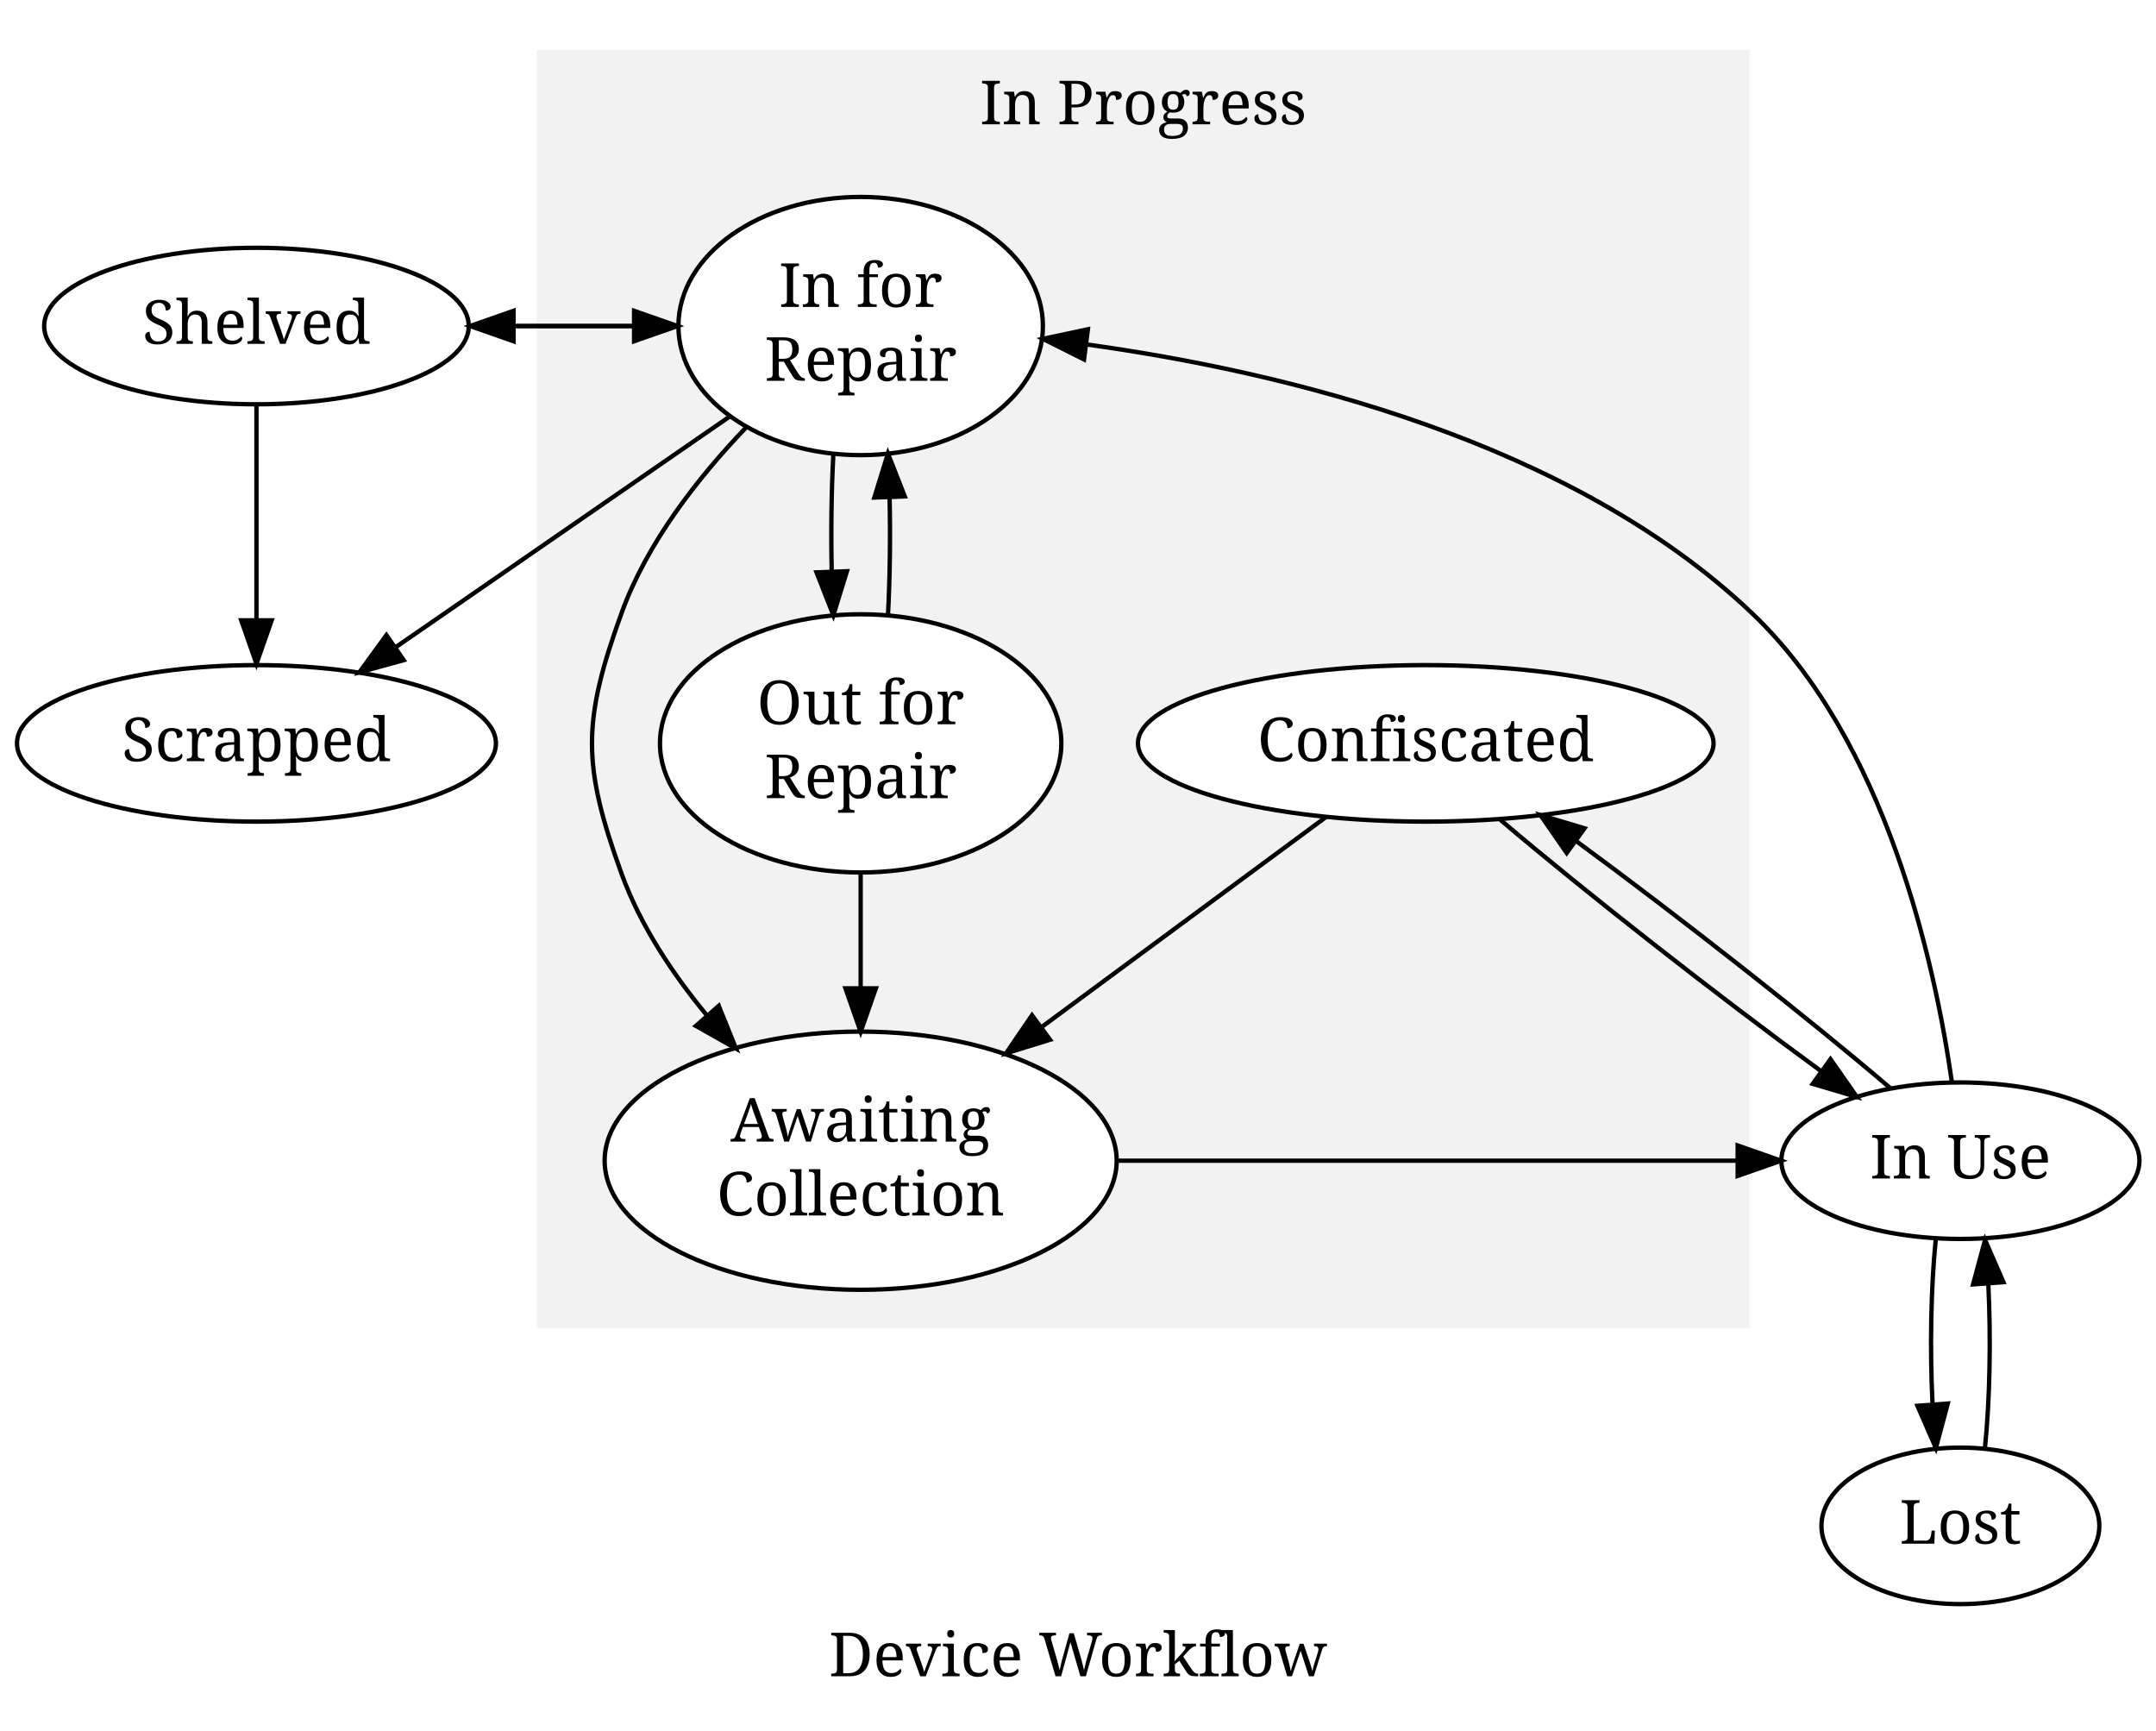
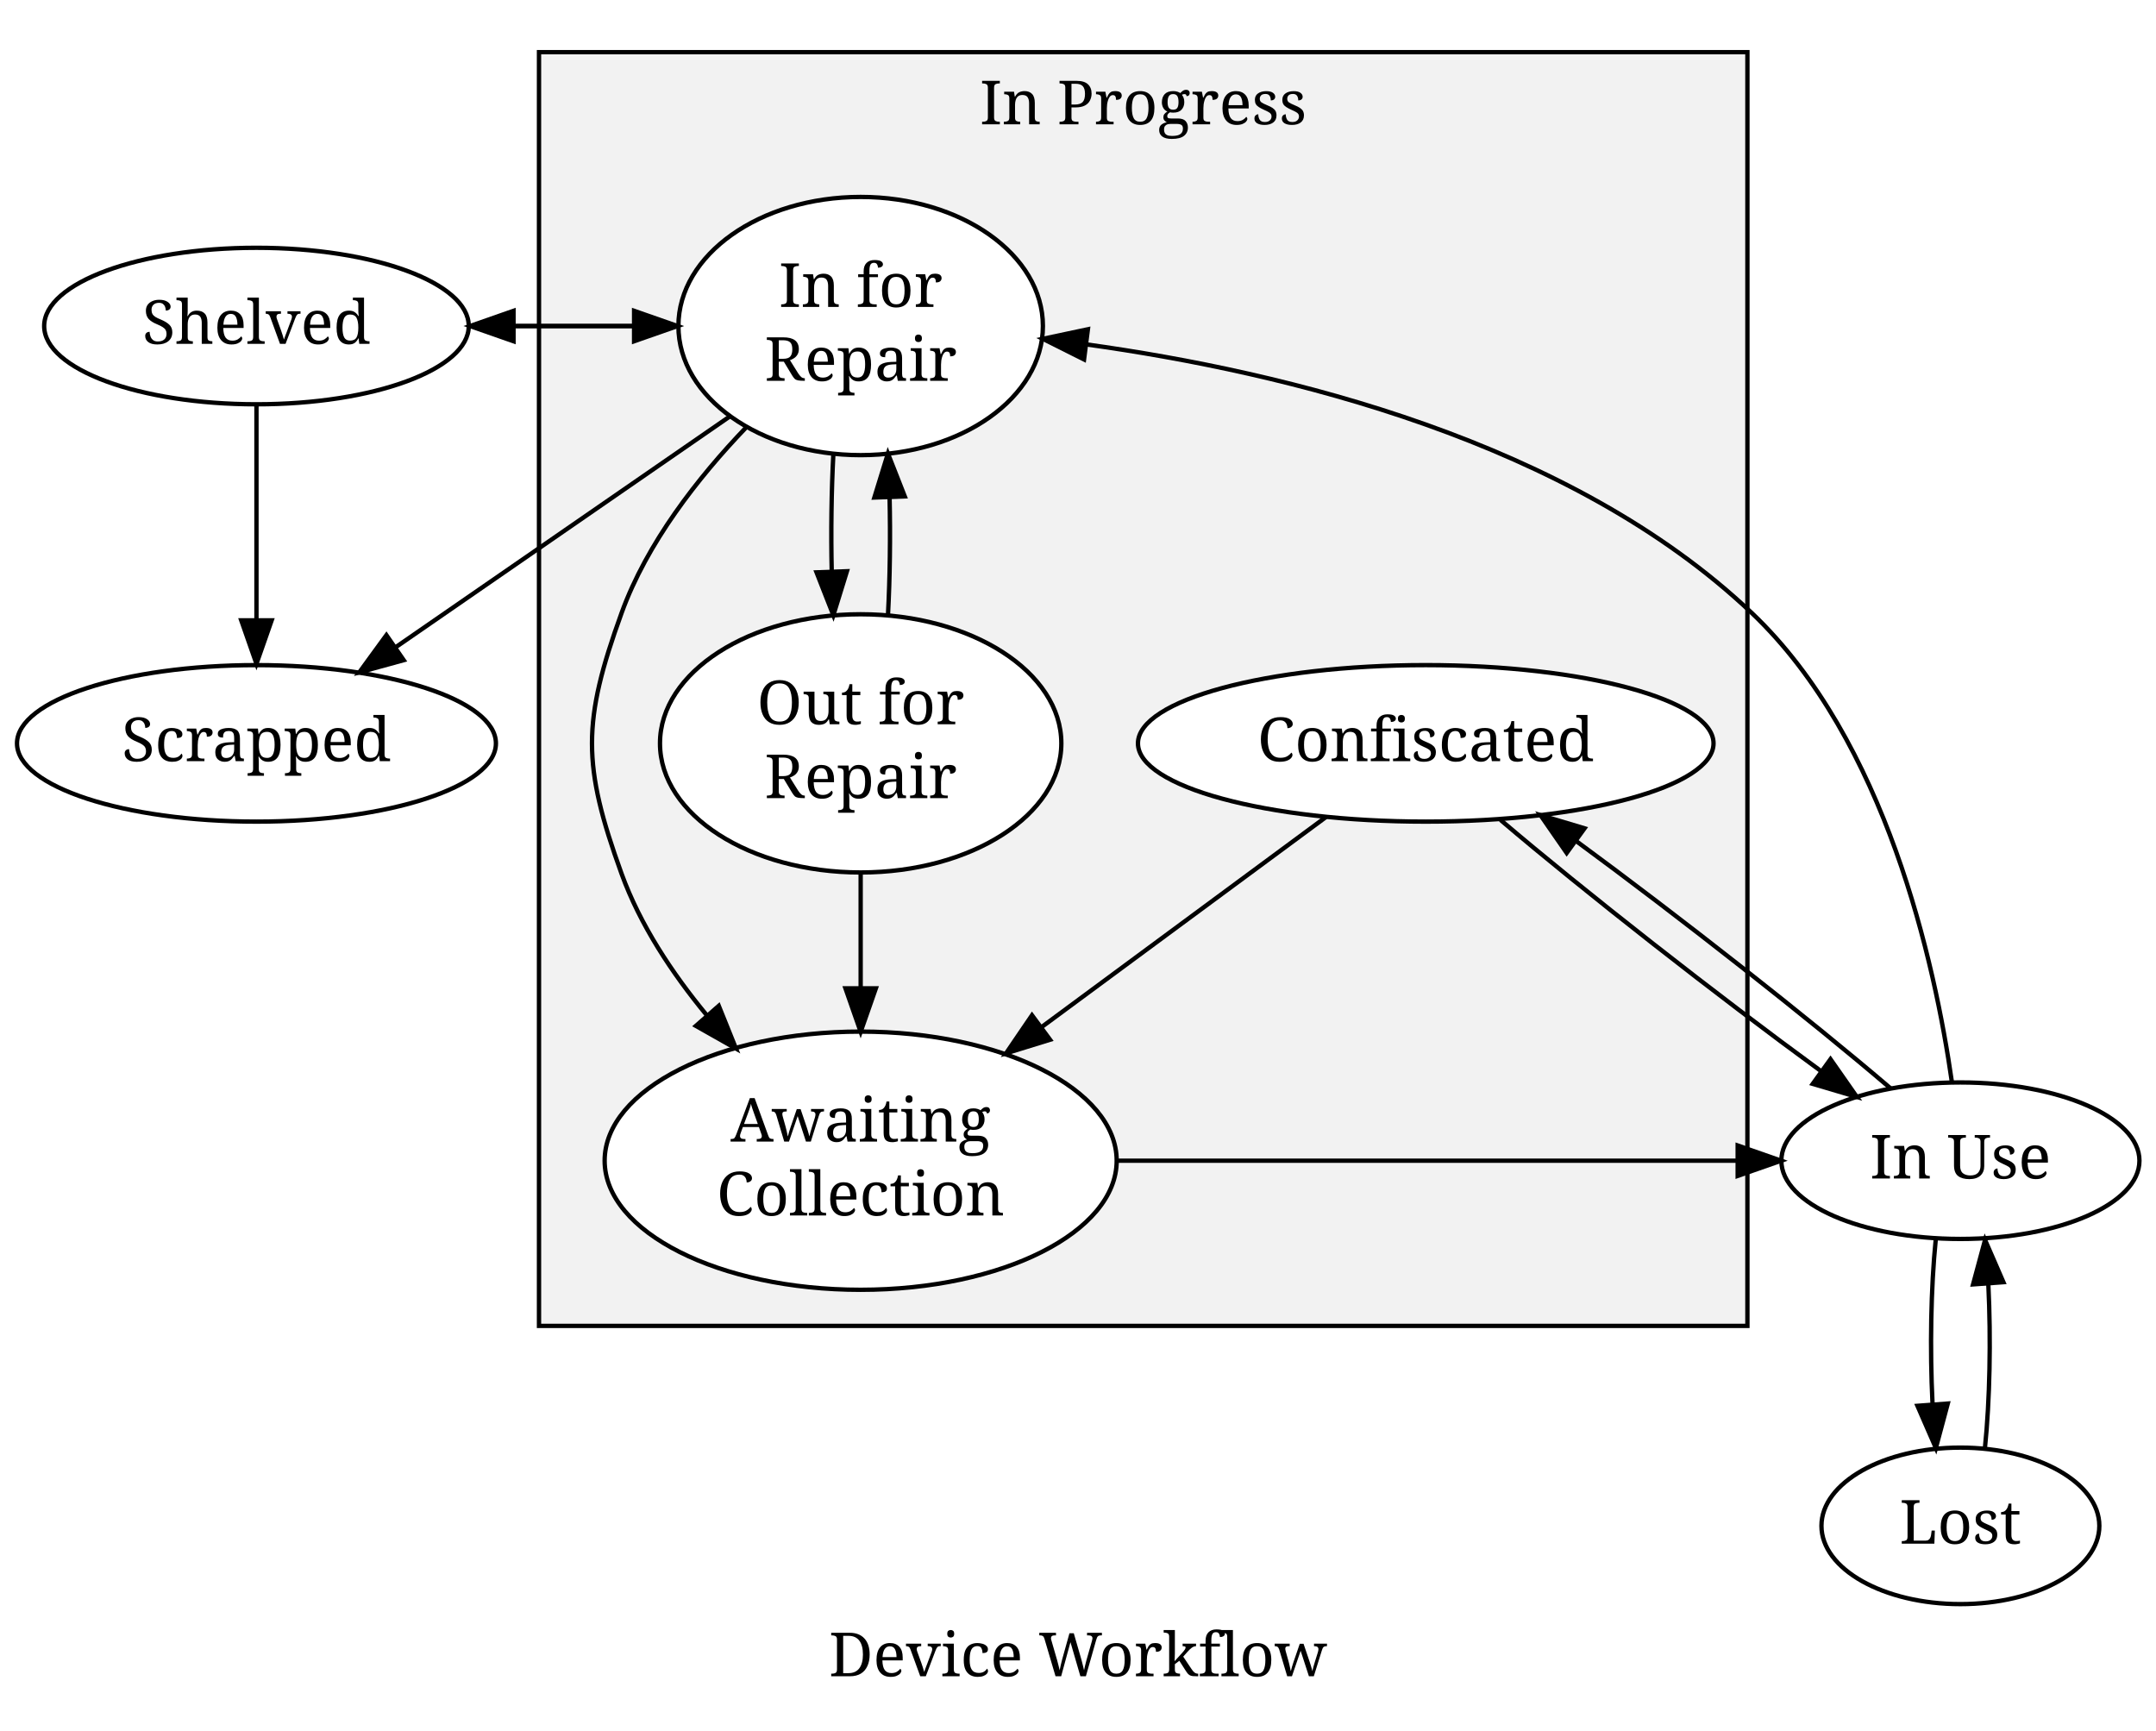
<svg xmlns="http://www.w3.org/2000/svg" width="496pt" height="398pt" viewBox="0.00 0.00 496.00 398.00">
  <g id="graph1" class="graph" transform="scale(1 1) rotate(0) translate(4 394)">
    <polygon fill="white" stroke="white" points="-4,5 -4,-394 493,-394 493,5 -4,5" />
    <text text-anchor="middle" x="244" y="-8.4" font-family="Times Roman,serif" font-size="14.00">Device Workflow</text>
    <g id="graph2" class="cluster">
-       <polygon fill="#f2f2f2" stroke="#f2f2f2" points="120,-89 120,-382 398,-382 398,-89 120,-89" />
+       <polygon fill="#f2f2f2" stroke="black" points="120,-89 120,-382 398,-382 398,-89 120,-89" />
      <text text-anchor="middle" x="259" y="-365.4" font-family="Times Roman,serif" font-size="14.00">In Progress</text>
    </g>
    <g id="node1" class="node">
      <ellipse fill="white" stroke="black" cx="55" cy="-319" rx="48.838" ry="18" />
      <text text-anchor="middle" x="55" y="-314.9" font-family="Times Roman,serif" font-size="14.00">Shelved</text>
    </g>
    <g id="node4" class="node">
      <ellipse fill="white" stroke="black" cx="55" cy="-223" rx="55.09" ry="18" />
      <text text-anchor="middle" x="55" y="-218.9" font-family="Times Roman,serif" font-size="14.00">Scrapped</text>
    </g>
    <g id="edge30" class="edge">
      <path fill="none" stroke="black" d="M55,-300.943C55,-287.086 55,-267.686 55,-251.708" />
      <polygon fill="black" stroke="black" points="58.5,-251.302 55,-241.302 51.5,-251.302 58.5,-251.302" />
    </g>
    <g id="node8" class="node">
      <ellipse fill="white" stroke="black" cx="194" cy="-319" rx="41.927" ry="29.698" />
      <text text-anchor="middle" x="194" y="-323.4" font-family="Times Roman,serif" font-size="14.00">In for</text>
      <text text-anchor="middle" x="194" y="-306.4" font-family="Times Roman,serif" font-size="14.00">Repair</text>
    </g>
    <g id="edge28" class="edge">
      <path fill="none" stroke="black" d="M104.139,-319C116.695,-319 129.251,-319 141.808,-319" />
      <polygon fill="black" stroke="black" points="141.878,-322.5 151.878,-319 141.877,-315.5 141.878,-322.5" />
    </g>
    <g id="node2" class="node">
      <ellipse fill="white" stroke="black" cx="447" cy="-43" rx="31.965" ry="18" />
      <text text-anchor="middle" x="447" y="-38.9" font-family="Times Roman,serif" font-size="14.00">Lost</text>
    </g>
    <g id="node3" class="node">
      <ellipse fill="white" stroke="black" cx="447" cy="-127" rx="41.191" ry="18" />
      <text text-anchor="middle" x="447" y="-122.9" font-family="Times Roman,serif" font-size="14.00">In Use</text>
    </g>
    <g id="edge12" class="edge">
      <path fill="none" stroke="black" d="M452.645,-60.903C453.776,-71.81 454.039,-85.996 453.434,-98.427" />
      <polygon fill="black" stroke="black" points="449.916,-98.545 452.678,-108.773 456.897,-99.055 449.916,-98.545" />
    </g>
    <g id="edge10" class="edge">
      <path fill="none" stroke="black" d="M441.322,-108.773C440.208,-97.801 439.962,-83.602 440.585,-71.205" />
      <polygon fill="black" stroke="black" points="444.099,-71.136 441.355,-60.903 437.119,-70.614 444.099,-71.136" />
    </g>
    <g id="node7" class="node">
      <ellipse fill="white" stroke="black" cx="324" cy="-223" rx="66.207" ry="18" />
      <text text-anchor="middle" x="324" y="-218.9" font-family="Times Roman,serif" font-size="14.00">Confiscated</text>
    </g>
    <g id="edge18" class="edge">
      <path fill="none" stroke="black" d="M430.974,-143.609C412.562,-159.374 382.238,-183.186 358.484,-200.62" />
      <polygon fill="black" stroke="black" points="356.424,-197.791 350.386,-206.497 360.536,-203.456 356.424,-197.791" />
    </g>
    <g id="edge14" class="edge">
      <path fill="none" stroke="black" d="M445.034,-145.147C441.128,-172.363 429.906,-223.676 399,-253 357.267,-292.597 291.647,-308.438 245.928,-314.775" />
      <polygon fill="black" stroke="black" points="245.39,-311.315 235.915,-316.055 246.278,-318.258 245.39,-311.315" />
    </g>
    <g id="node6" class="node">
      <ellipse fill="white" stroke="black" cx="194" cy="-127" rx="58.898" ry="29.698" />
      <text text-anchor="middle" x="194" y="-131.4" font-family="Times Roman,serif" font-size="14.00">Awaiting</text>
      <text text-anchor="middle" x="194" y="-114.4" font-family="Times Roman,serif" font-size="14.00">Collection</text>
    </g>
    <g id="edge16" class="edge">
      <path fill="none" stroke="black" d="M253.297,-127C300.744,-127 348.191,-127 395.638,-127" />
      <polygon fill="black" stroke="black" points="395.762,-130.5 405.762,-127 395.762,-123.5 395.762,-130.5" />
    </g>
    <g id="edge20" class="edge">
      <path fill="none" stroke="black" d="M341.196,-205.392C360.332,-189.097 391.28,-164.865 414.865,-147.661" />
      <polygon fill="black" stroke="black" points="417.116,-150.353 423.185,-141.668 413.025,-144.673 417.116,-150.353" />
    </g>
    <g id="edge3" class="edge">
      <path fill="none" stroke="black" d="M301.058,-206.058C282.96,-192.694 257.24,-173.7 235.545,-157.679" />
      <polygon fill="black" stroke="black" points="237.575,-154.828 227.452,-151.703 233.417,-160.459 237.575,-154.828" />
    </g>
    <g id="edge22" class="edge">
      <path fill="none" stroke="black" d="M151.878,-319C139.321,-319 126.765,-319 114.209,-319" />
      <polygon fill="black" stroke="black" points="114.139,-315.5 104.139,-319 114.139,-322.5 114.139,-315.5" />
    </g>
    <g id="edge24" class="edge">
      <path fill="none" stroke="black" d="M163.839,-298.169C141.183,-282.522 110.21,-261.131 87.098,-245.168" />
      <polygon fill="black" stroke="black" points="88.876,-242.142 78.658,-239.339 84.897,-247.902 88.876,-242.142" />
    </g>
    <g id="edge26" class="edge">
      <path fill="none" stroke="black" d="M167.639,-295.668C156.531,-284.085 144.839,-269.128 139,-253 129.922,-227.926 129.922,-218.074 139,-193 143.245,-181.276 150.582,-170.172 158.539,-160.532" />
      <polygon fill="black" stroke="black" points="161.358,-162.626 165.315,-152.798 156.092,-158.013 161.358,-162.626" />
    </g>
    <g id="node9" class="node">
      <ellipse fill="white" stroke="black" cx="194" cy="-223" rx="46.167" ry="29.698" />
      <text text-anchor="middle" x="194" y="-227.4" font-family="Times Roman,serif" font-size="14.00">Out for</text>
      <text text-anchor="middle" x="194" y="-210.4" font-family="Times Roman,serif" font-size="14.00">Repair</text>
    </g>
    <g id="edge5" class="edge">
      <path fill="none" stroke="black" d="M187.726,-289.675C187.267,-281.102 187.14,-271.587 187.345,-262.492" />
      <polygon fill="black" stroke="black" points="190.843,-262.599 187.718,-252.476 183.848,-262.339 190.843,-262.599" />
    </g>
    <g id="edge6" class="edge">
      <path fill="none" stroke="black" d="M194,-193.414C194,-185.019 194,-175.739 194,-166.843" />
      <polygon fill="black" stroke="black" points="197.5,-166.654 194,-156.654 190.5,-166.654 197.5,-166.654" />
    </g>
    <g id="edge8" class="edge">
      <path fill="none" stroke="black" d="M200.282,-252.476C200.737,-261.06 200.86,-270.579 200.651,-279.668" />
      <polygon fill="black" stroke="black" points="197.153,-279.55 200.274,-289.675 204.148,-279.814 197.153,-279.55" />
    </g>
  </g>
</svg>
